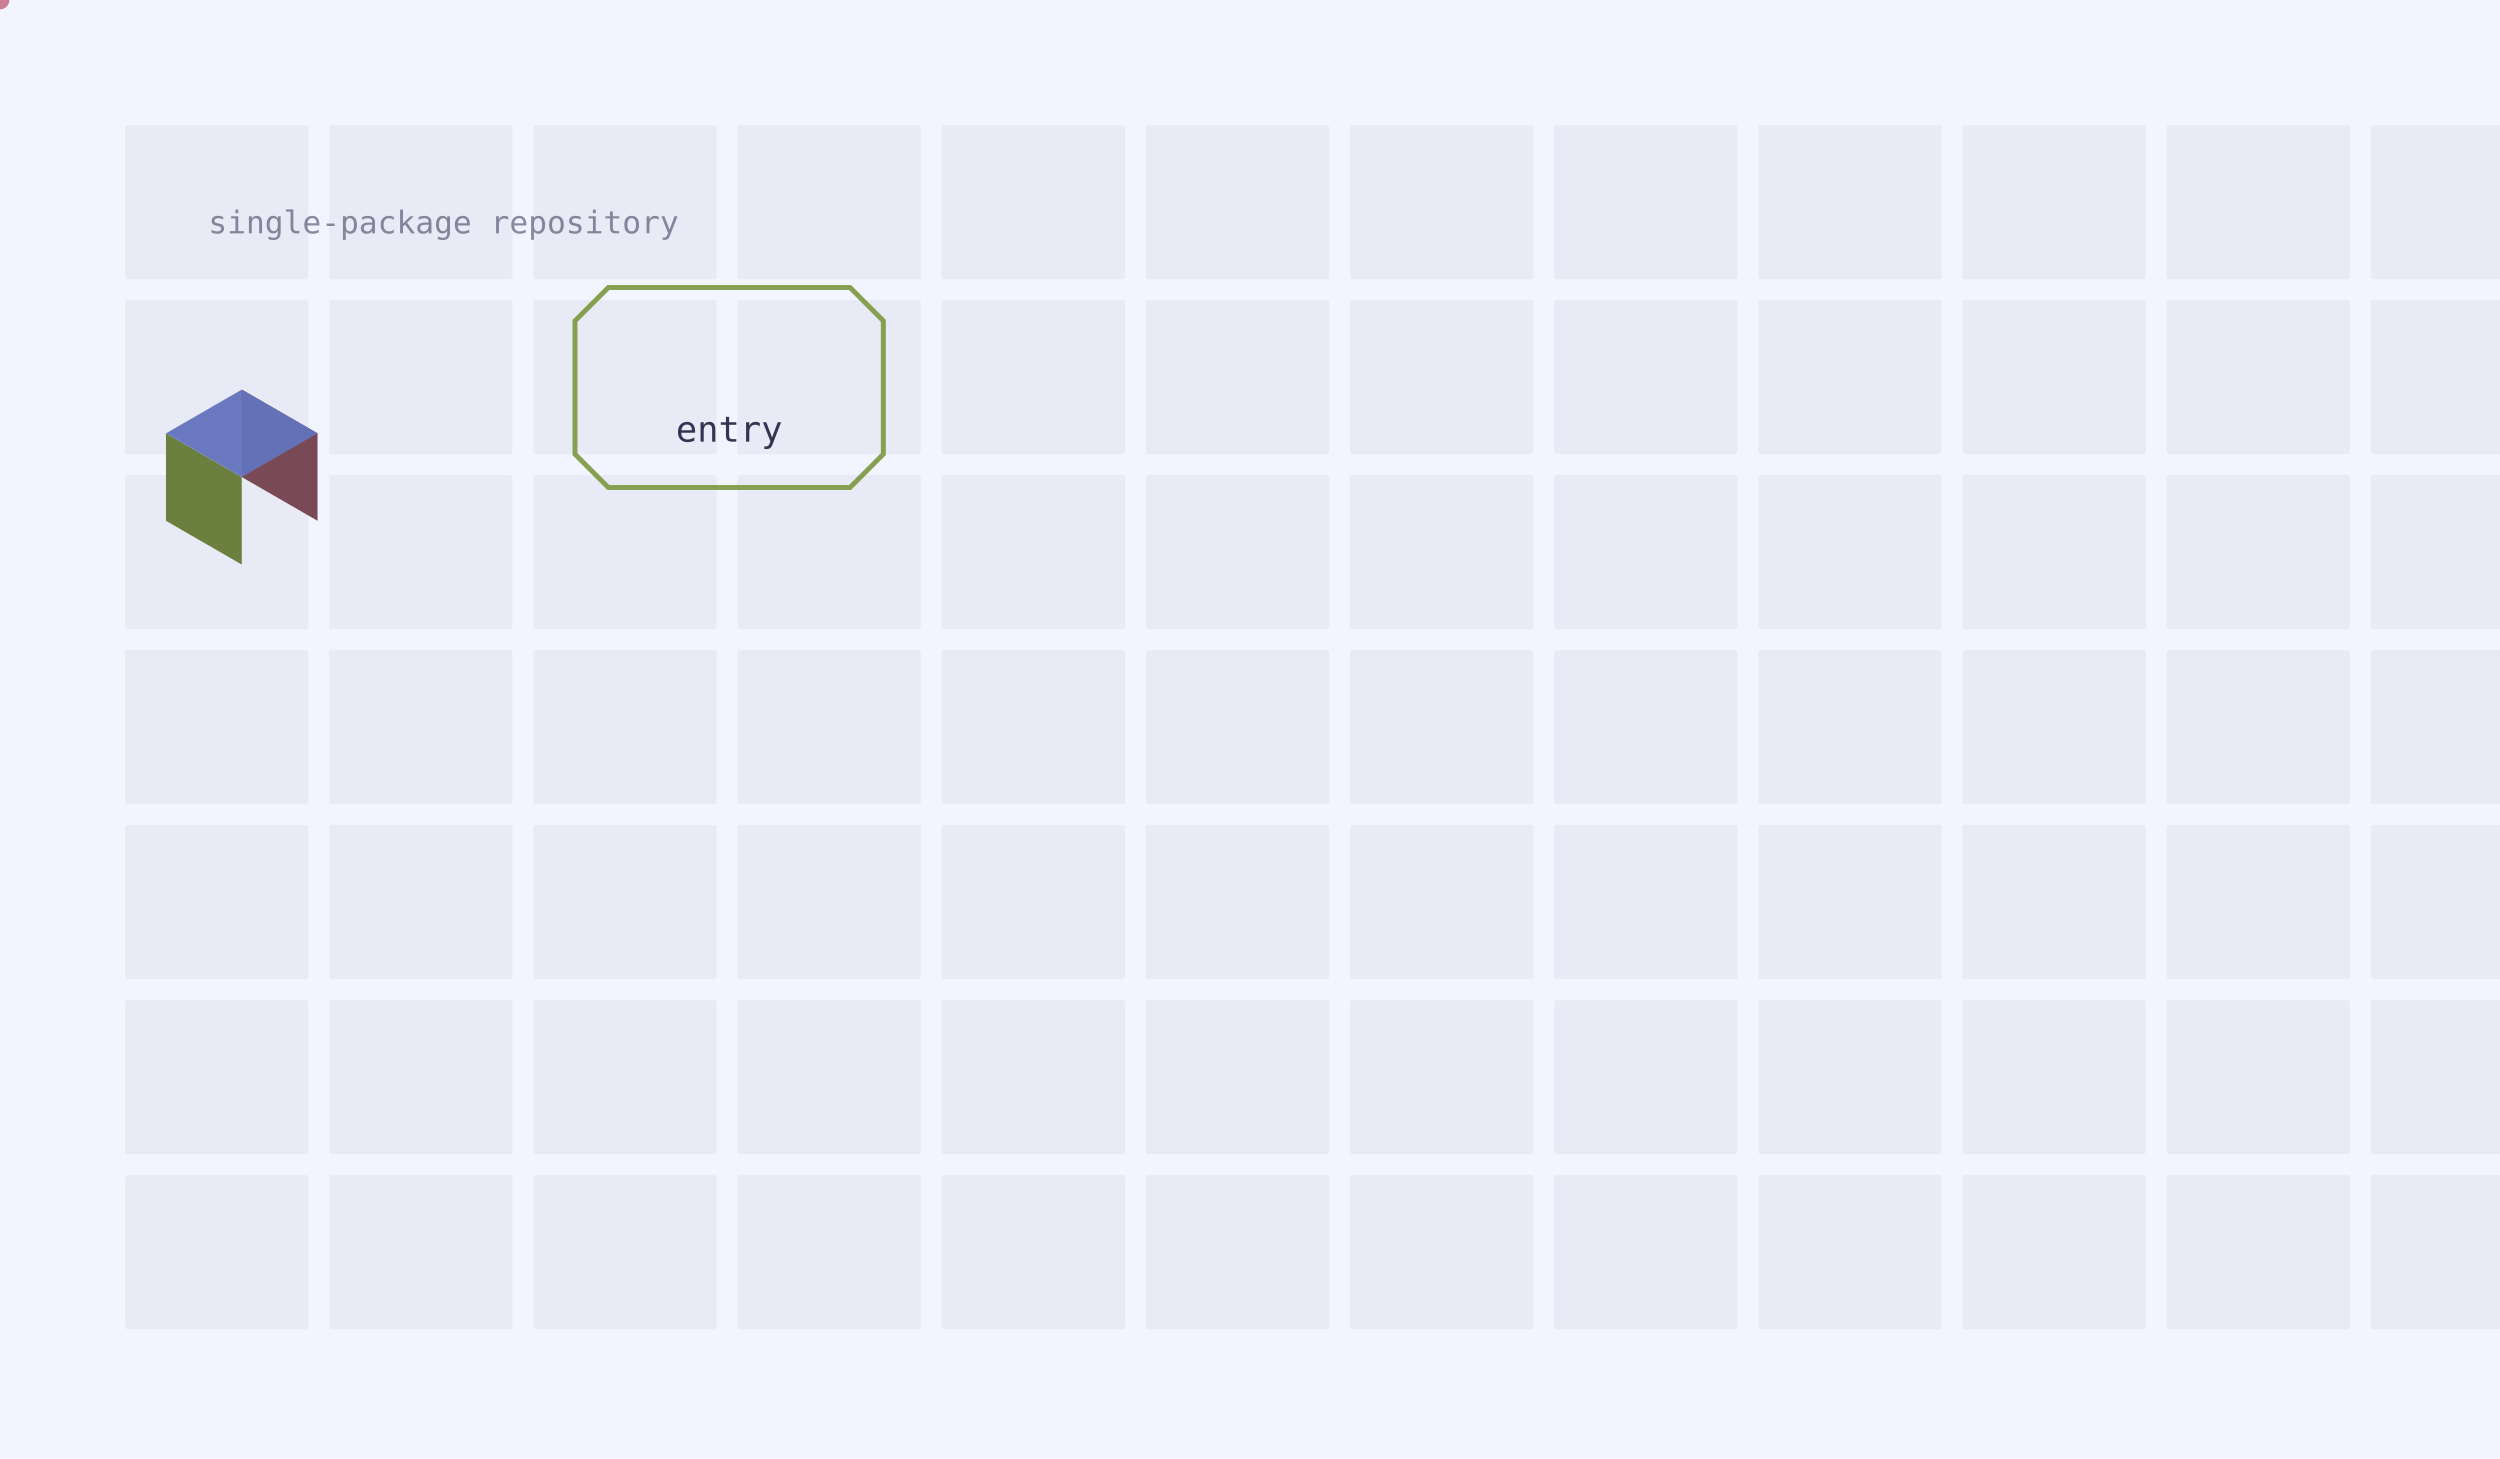
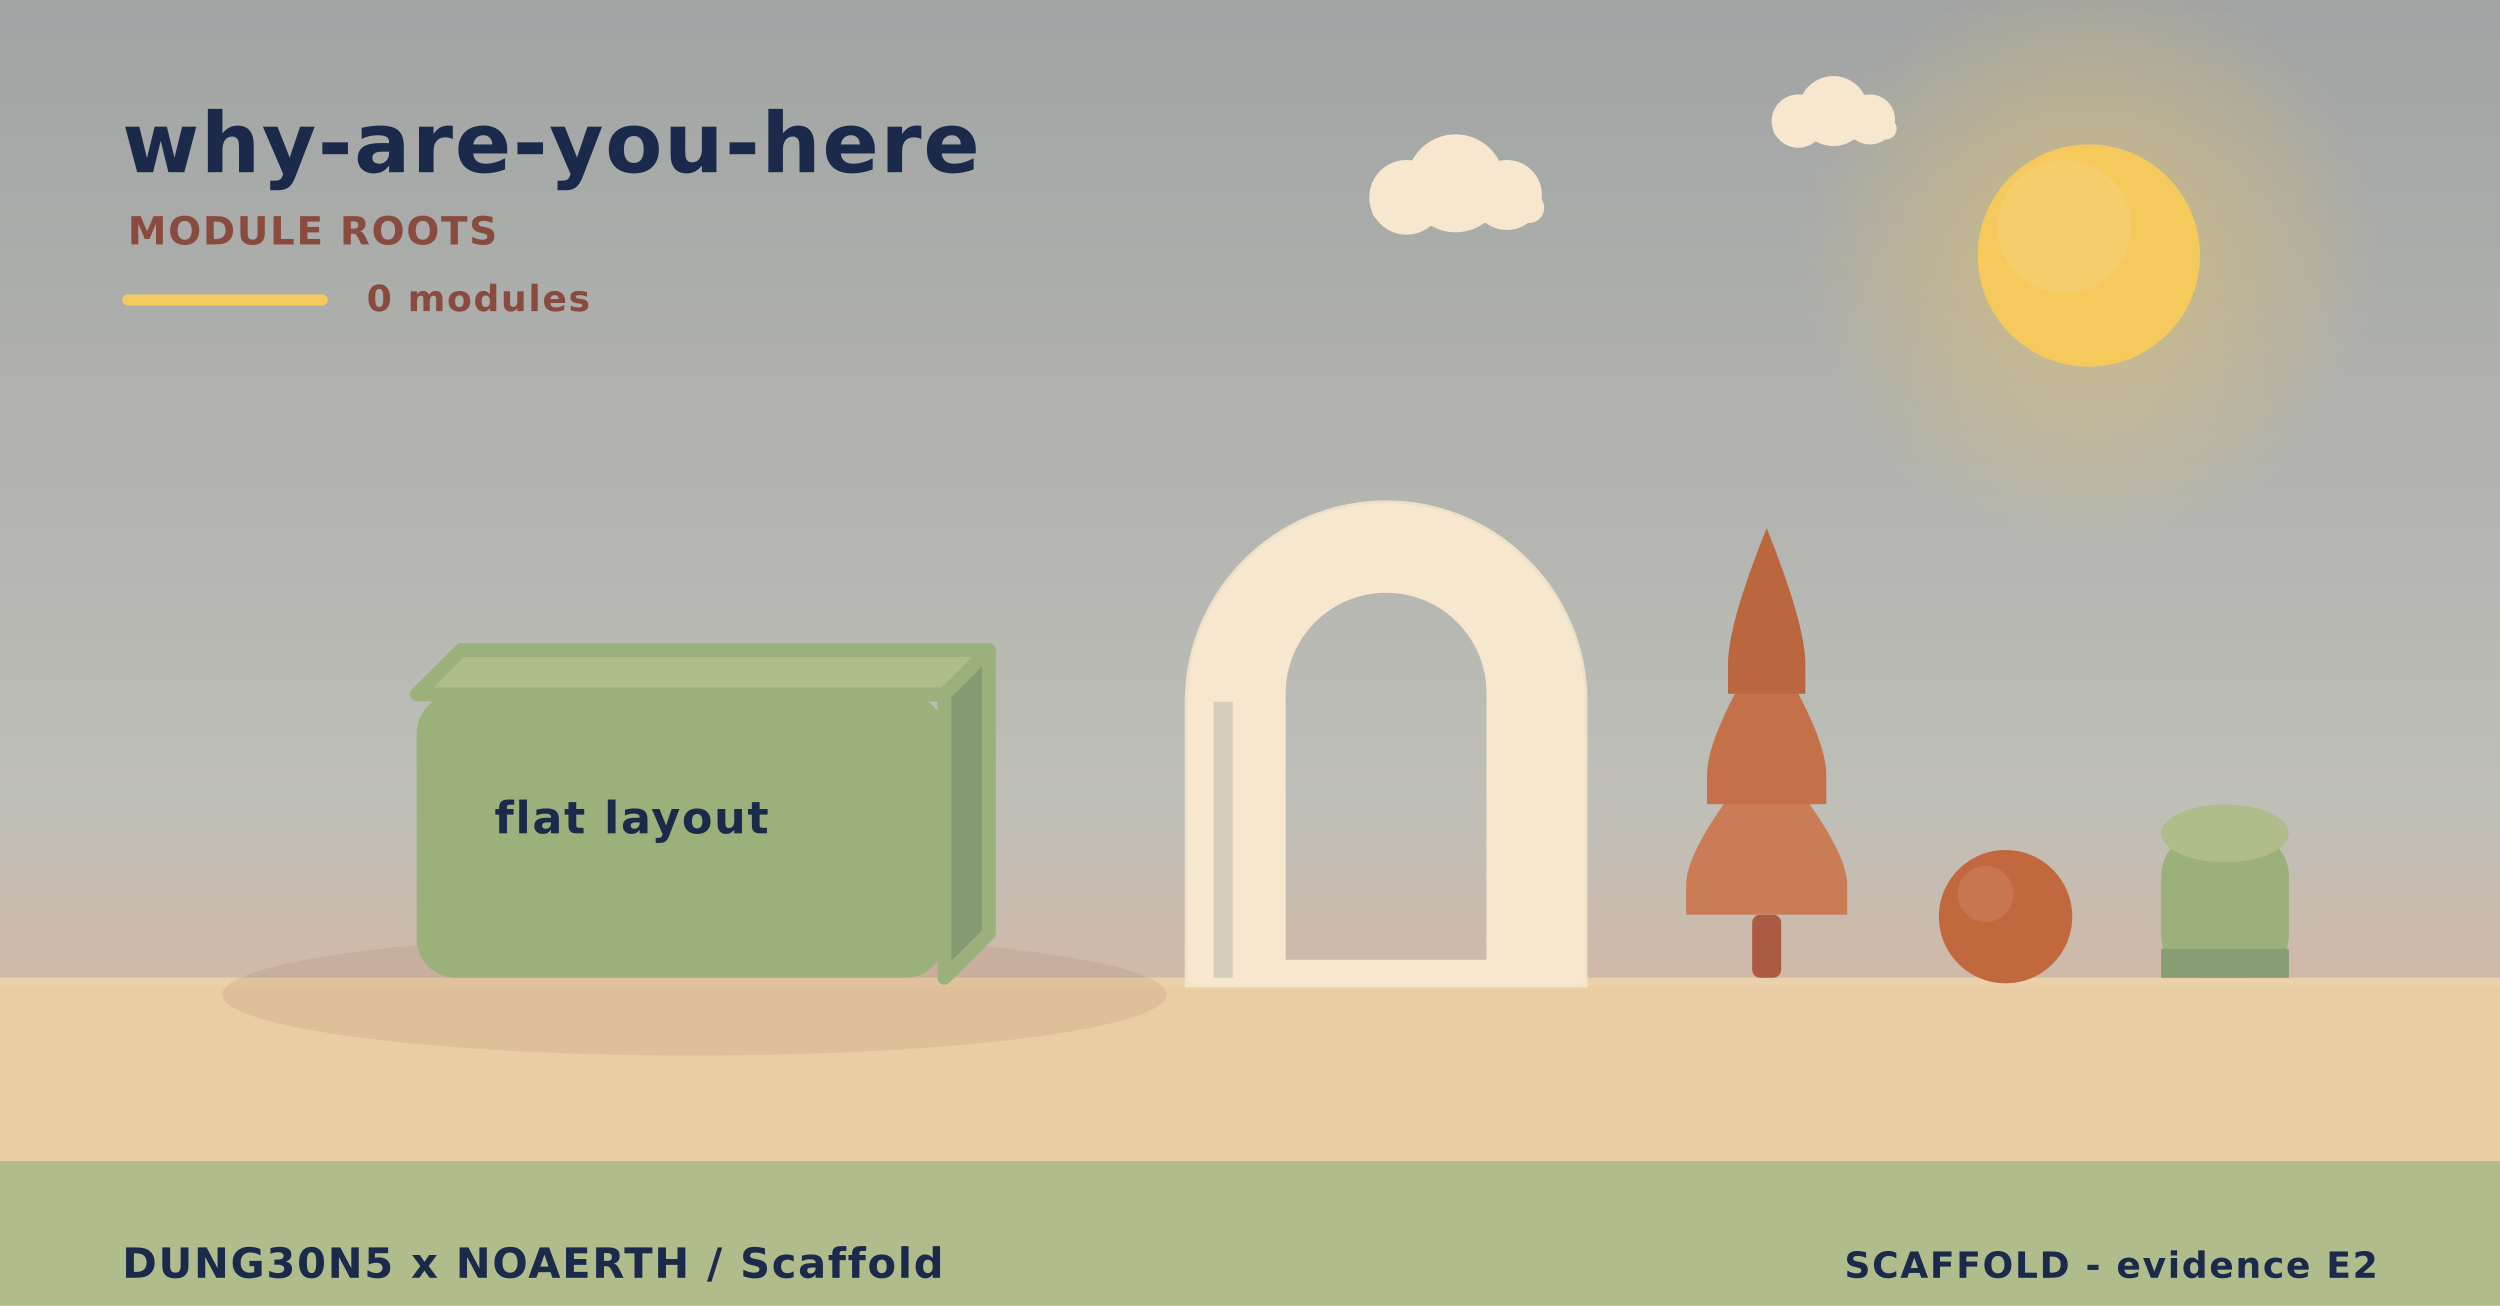
- <svg xmlns="http://www.w3.org/2000/svg" viewBox="0 0 1200 700" width="1200" height="700" role="img" aria-label="why-are-you-here architecture">
-   <rect width="1200" height="700" fill="#f2f4ff" />
-   <defs>
-     <linearGradient id="ga" x1="0" y1="0" x2="1" y2="1">
-       <stop offset="0%" stop-color="#6473bc" />
-       <stop offset="100%" stop-color="#829d44" />
-     </linearGradient>
-   </defs>
-   <rect x="60.00" y="60.00" width="88.00" height="74.00" rx="1.20" fill="#1f2141" opacity="0.05" />
-   <rect x="158.00" y="60.00" width="88.00" height="74.00" rx="1.20" fill="#1f2141" opacity="0.05" />
-   <rect x="256.00" y="60.00" width="88.00" height="74.00" rx="1.20" fill="#1f2141" opacity="0.05" />
-   <rect x="354.00" y="60.00" width="88.00" height="74.00" rx="1.20" fill="#1f2141" opacity="0.05" />
-   <rect x="452.00" y="60.00" width="88.00" height="74.00" rx="1.20" fill="#1f2141" opacity="0.05" />
-   <rect x="550.00" y="60.00" width="88.00" height="74.00" rx="1.20" fill="#1f2141" opacity="0.05" />
-   <rect x="648.00" y="60.00" width="88.00" height="74.00" rx="1.20" fill="#1f2141" opacity="0.05" />
-   <rect x="746.00" y="60.00" width="88.00" height="74.00" rx="1.20" fill="#1f2141" opacity="0.05" />
-   <rect x="844.00" y="60.00" width="88.00" height="74.00" rx="1.20" fill="#1f2141" opacity="0.05" />
-   <rect x="942.00" y="60.00" width="88.00" height="74.00" rx="1.20" fill="#1f2141" opacity="0.05" />
-   <rect x="1040.00" y="60.00" width="88.00" height="74.00" rx="1.20" fill="#1f2141" opacity="0.05" />
-   <rect x="1138.00" y="60.00" width="88.00" height="74.00" rx="1.20" fill="#1f2141" opacity="0.05" />
-   <rect x="60.00" y="144.00" width="88.00" height="74.00" rx="1.20" fill="#1f2141" opacity="0.05" />
-   <rect x="158.00" y="144.00" width="88.00" height="74.00" rx="1.20" fill="#1f2141" opacity="0.05" />
-   <rect x="256.00" y="144.00" width="88.00" height="74.00" rx="1.20" fill="#1f2141" opacity="0.05" />
-   <rect x="354.00" y="144.00" width="88.00" height="74.00" rx="1.20" fill="#1f2141" opacity="0.05" />
-   <rect x="452.00" y="144.00" width="88.00" height="74.00" rx="1.20" fill="#1f2141" opacity="0.05" />
-   <rect x="550.00" y="144.00" width="88.00" height="74.00" rx="1.20" fill="#1f2141" opacity="0.05" />
-   <rect x="648.00" y="144.00" width="88.00" height="74.00" rx="1.20" fill="#1f2141" opacity="0.05" />
-   <rect x="746.00" y="144.00" width="88.00" height="74.00" rx="1.20" fill="#1f2141" opacity="0.05" />
-   <rect x="844.00" y="144.00" width="88.00" height="74.00" rx="1.20" fill="#1f2141" opacity="0.05" />
-   <rect x="942.00" y="144.00" width="88.00" height="74.00" rx="1.20" fill="#1f2141" opacity="0.05" />
-   <rect x="1040.00" y="144.00" width="88.00" height="74.00" rx="1.20" fill="#1f2141" opacity="0.05" />
-   <rect x="1138.00" y="144.00" width="88.00" height="74.00" rx="1.20" fill="#1f2141" opacity="0.05" />
-   <rect x="60.00" y="228.00" width="88.00" height="74.00" rx="1.20" fill="#1f2141" opacity="0.05" />
-   <rect x="158.00" y="228.00" width="88.00" height="74.00" rx="1.20" fill="#1f2141" opacity="0.05" />
-   <rect x="256.00" y="228.00" width="88.00" height="74.00" rx="1.20" fill="#1f2141" opacity="0.05" />
-   <rect x="354.00" y="228.00" width="88.00" height="74.00" rx="1.20" fill="#1f2141" opacity="0.05" />
-   <rect x="452.00" y="228.00" width="88.00" height="74.00" rx="1.20" fill="#1f2141" opacity="0.05" />
-   <rect x="550.00" y="228.00" width="88.00" height="74.00" rx="1.20" fill="#1f2141" opacity="0.05" />
-   <rect x="648.00" y="228.00" width="88.00" height="74.00" rx="1.20" fill="#1f2141" opacity="0.05" />
-   <rect x="746.00" y="228.00" width="88.00" height="74.00" rx="1.20" fill="#1f2141" opacity="0.05" />
-   <rect x="844.00" y="228.00" width="88.00" height="74.00" rx="1.20" fill="#1f2141" opacity="0.05" />
-   <rect x="942.00" y="228.00" width="88.00" height="74.00" rx="1.20" fill="#1f2141" opacity="0.05" />
-   <rect x="1040.00" y="228.00" width="88.00" height="74.00" rx="1.20" fill="#1f2141" opacity="0.05" />
-   <rect x="1138.00" y="228.00" width="88.00" height="74.00" rx="1.20" fill="#1f2141" opacity="0.05" />
-   <rect x="60.00" y="312.00" width="88.00" height="74.00" rx="1.20" fill="#1f2141" opacity="0.05" />
-   <rect x="158.00" y="312.00" width="88.00" height="74.00" rx="1.20" fill="#1f2141" opacity="0.05" />
-   <rect x="256.00" y="312.00" width="88.00" height="74.00" rx="1.20" fill="#1f2141" opacity="0.05" />
-   <rect x="354.00" y="312.00" width="88.00" height="74.00" rx="1.20" fill="#1f2141" opacity="0.05" />
-   <rect x="452.00" y="312.00" width="88.00" height="74.00" rx="1.20" fill="#1f2141" opacity="0.05" />
-   <rect x="550.00" y="312.00" width="88.00" height="74.00" rx="1.20" fill="#1f2141" opacity="0.05" />
-   <rect x="648.00" y="312.00" width="88.00" height="74.00" rx="1.20" fill="#1f2141" opacity="0.05" />
-   <rect x="746.00" y="312.00" width="88.00" height="74.00" rx="1.20" fill="#1f2141" opacity="0.05" />
-   <rect x="844.00" y="312.00" width="88.00" height="74.00" rx="1.20" fill="#1f2141" opacity="0.05" />
-   <rect x="942.00" y="312.00" width="88.00" height="74.00" rx="1.20" fill="#1f2141" opacity="0.05" />
-   <rect x="1040.00" y="312.00" width="88.00" height="74.00" rx="1.20" fill="#1f2141" opacity="0.05" />
-   <rect x="1138.00" y="312.00" width="88.00" height="74.00" rx="1.20" fill="#1f2141" opacity="0.05" />
-   <rect x="60.00" y="396.00" width="88.00" height="74.00" rx="1.20" fill="#1f2141" opacity="0.05" />
-   <rect x="158.00" y="396.00" width="88.00" height="74.00" rx="1.20" fill="#1f2141" opacity="0.05" />
-   <rect x="256.00" y="396.00" width="88.00" height="74.00" rx="1.20" fill="#1f2141" opacity="0.05" />
-   <rect x="354.00" y="396.00" width="88.00" height="74.00" rx="1.20" fill="#1f2141" opacity="0.05" />
-   <rect x="452.00" y="396.00" width="88.00" height="74.00" rx="1.20" fill="#1f2141" opacity="0.05" />
-   <rect x="550.00" y="396.00" width="88.00" height="74.00" rx="1.20" fill="#1f2141" opacity="0.05" />
-   <rect x="648.00" y="396.00" width="88.00" height="74.00" rx="1.20" fill="#1f2141" opacity="0.05" />
-   <rect x="746.00" y="396.00" width="88.00" height="74.00" rx="1.20" fill="#1f2141" opacity="0.05" />
-   <rect x="844.00" y="396.00" width="88.00" height="74.00" rx="1.20" fill="#1f2141" opacity="0.05" />
-   <rect x="942.00" y="396.00" width="88.00" height="74.00" rx="1.20" fill="#1f2141" opacity="0.05" />
-   <rect x="1040.00" y="396.00" width="88.00" height="74.00" rx="1.20" fill="#1f2141" opacity="0.05" />
-   <rect x="1138.00" y="396.00" width="88.00" height="74.00" rx="1.20" fill="#1f2141" opacity="0.05" />
-   <rect x="60.00" y="480.00" width="88.00" height="74.00" rx="1.20" fill="#1f2141" opacity="0.05" />
-   <rect x="158.00" y="480.00" width="88.00" height="74.00" rx="1.20" fill="#1f2141" opacity="0.05" />
-   <rect x="256.00" y="480.00" width="88.00" height="74.00" rx="1.20" fill="#1f2141" opacity="0.05" />
-   <rect x="354.00" y="480.00" width="88.00" height="74.00" rx="1.20" fill="#1f2141" opacity="0.05" />
-   <rect x="452.00" y="480.00" width="88.00" height="74.00" rx="1.20" fill="#1f2141" opacity="0.05" />
-   <rect x="550.00" y="480.00" width="88.00" height="74.00" rx="1.20" fill="#1f2141" opacity="0.05" />
-   <rect x="648.00" y="480.00" width="88.00" height="74.00" rx="1.20" fill="#1f2141" opacity="0.05" />
-   <rect x="746.00" y="480.00" width="88.00" height="74.00" rx="1.20" fill="#1f2141" opacity="0.05" />
-   <rect x="844.00" y="480.00" width="88.00" height="74.00" rx="1.20" fill="#1f2141" opacity="0.05" />
-   <rect x="942.00" y="480.00" width="88.00" height="74.00" rx="1.20" fill="#1f2141" opacity="0.05" />
-   <rect x="1040.00" y="480.00" width="88.00" height="74.00" rx="1.20" fill="#1f2141" opacity="0.05" />
-   <rect x="1138.00" y="480.00" width="88.00" height="74.00" rx="1.20" fill="#1f2141" opacity="0.05" />
-   <rect x="60.00" y="564.00" width="88.00" height="74.00" rx="1.20" fill="#1f2141" opacity="0.05" />
-   <rect x="158.00" y="564.00" width="88.00" height="74.00" rx="1.20" fill="#1f2141" opacity="0.05" />
-   <rect x="256.00" y="564.00" width="88.00" height="74.00" rx="1.20" fill="#1f2141" opacity="0.05" />
-   <rect x="354.00" y="564.00" width="88.00" height="74.00" rx="1.20" fill="#1f2141" opacity="0.05" />
-   <rect x="452.00" y="564.00" width="88.00" height="74.00" rx="1.20" fill="#1f2141" opacity="0.05" />
-   <rect x="550.00" y="564.00" width="88.00" height="74.00" rx="1.20" fill="#1f2141" opacity="0.05" />
-   <rect x="648.00" y="564.00" width="88.00" height="74.00" rx="1.20" fill="#1f2141" opacity="0.05" />
-   <rect x="746.00" y="564.00" width="88.00" height="74.00" rx="1.20" fill="#1f2141" opacity="0.05" />
-   <rect x="844.00" y="564.00" width="88.00" height="74.00" rx="1.20" fill="#1f2141" opacity="0.05" />
-   <rect x="942.00" y="564.00" width="88.00" height="74.00" rx="1.20" fill="#1f2141" opacity="0.05" />
-   <rect x="1040.00" y="564.00" width="88.00" height="74.00" rx="1.20" fill="#1f2141" opacity="0.05" />
-   <rect x="1138.00" y="564.00" width="88.00" height="74.00" rx="1.20" fill="#1f2141" opacity="0.05" />
-   <path d="M292.00,138.00 H408.00 L424.00,154.00 V218.00 L408.00,234.00 H292.00 L276.00,218.00 V154.00 Z" fill="none" stroke="rgba(100,115,188,0.550)" stroke-width="1.80" opacity="0.90" />
-   <polygon points="116.05,229.00 152.42,250.00 152.42,208.00 116.05,187.00" fill="#73414d" opacity="0.95" />
-   <polygon points="79.67,250.00 116.05,271.00 116.05,229.00 79.67,208.00" fill="#657a35" opacity="0.95" />
-   <polygon points="116.05,187.00 152.42,208.00 116.05,229.00 79.67,208.00" fill="#6473bc" opacity="0.95" />
-   <text x="350" y="212" font-family="ui-monospace,Menlo,monospace" font-size="17" fill="rgba(31,33,65,0.900)" text-anchor="middle">entry</text>
+ <svg xmlns="http://www.w3.org/2000/svg" width="900" height="470" viewBox="0 0 900 470" role="img" aria-label="why-are-you-here - how it is built">
+   <linearGradient id="skya" x1="0" y1="0" x2="0" y2="1">
+     <stop offset="0" stop-color="#a1a4a4" />
+     <stop offset="0.62" stop-color="#bfbfb8" />
+     <stop offset="1" stop-color="#f3ad8a" />
+   </linearGradient>
+   <rect width="900" height="470" fill="url(#skya)" />
+   <radialGradient id="suna">
+     <stop offset="0.35" stop-color="#f5c95c" stop-opacity="0.34" />
+     <stop offset="1" stop-color="#f5c95c" stop-opacity="0" />
+   </radialGradient>
+   <circle cx="752" cy="92" r="104" fill="url(#suna)" />
+   <circle cx="752" cy="92" r="40" fill="#f5c95c" />
+   <circle cx="743.2" cy="81.6" r="24" fill="#f5d27e" opacity="0.5" />
  <g>
-     <path d="M292.00,138.00 H408.00 L424.00,154.00 V218.00 L408.00,234.00 H292.00 L276.00,218.00 V154.00 Z" fill="none" stroke="#829d44" stroke-width="2.40" opacity="0.90" />
-     <animate attributeName="opacity" values="0.25;1.0;0.25" dur="22.4s" begin="0.0s" repeatCount="indefinite" />
+     <circle cx="524" cy="66" r="17.64" fill="#f6e7ce" />
+     <circle cx="506.36" cy="71.04" r="13.44" fill="#f6e7ce" />
+     <circle cx="542.48" cy="70.2" r="12.6" fill="#f6e7ce" />
+     <rect x="493.76" y="69.36" width="62.16" height="10.92" rx="5.46" fill="#f6e7ce" />
+     <animateTransform attributeName="transform" type="translate" values="0 0;24 0;0 0" dur="36s" begin="0s" repeatCount="indefinite" />
  </g>
-   <g opacity="0.9">
-     <circle cx="0.00" cy="0.00" r="4.50" fill="#c77085" opacity="1.00" />
-     <animateTransform attributeName="transform" type="translate" values="350.00,184.00 350.00,184.00" dur="7.467s" begin="0.0s" repeatCount="indefinite" />
-     <animateTransform attributeName="transform" type="translate" values="350.00,184.00 350.00,184.00" dur="7.467s" begin="3.733s" repeatCount="indefinite" />
+   <g>
+     <circle cx="660" cy="40" r="12.6" fill="#f6e7ce" />
+     <circle cx="647.4" cy="43.6" r="9.6" fill="#f6e7ce" />
+     <circle cx="673.2" cy="43" r="9" fill="#f6e7ce" />
+     <rect x="638.4" y="42.4" width="44.4" height="7.8" rx="3.9" fill="#f6e7ce" />
+     <animateTransform attributeName="transform" type="translate" values="0 0;-18 0;0 0" dur="46s" begin="3s" repeatCount="indefinite" />
  </g>
-   <text x="100" y="112" font-family="ui-monospace,Menlo,monospace" font-size="15" fill="rgba(31,33,65,0.500)">single-package repository</text>
+   <rect x="0" y="352" width="900" height="118" fill="#e9cda3" />
+   <rect x="0" y="352" width="900" height="3" fill="#ebd1a9" />
+   <text x="44" y="62" font-family="Verdana,DejaVu Sans,sans-serif" font-size="30" font-weight="700" letter-spacing="0.6" fill="#1b2a4a" text-anchor="start">why-are-you-here</text>
+   <text x="46" y="88" font-family="Verdana,DejaVu Sans,sans-serif" font-size="14" font-weight="700" letter-spacing="0.6" fill="#894b3f" text-anchor="start">MODULE ROOTS</text>
+   <rect x="44" y="106" width="74" height="4" rx="2" fill="#f5c95c" />
+   <text x="132" y="112" font-family="Verdana,DejaVu Sans,sans-serif" font-size="13" font-weight="700" letter-spacing="0.6" fill="#894b3f" text-anchor="start">0 modules</text>
+   <ellipse cx="250" cy="358" rx="170" ry="22" fill="rgba(138,90,68,0.11)" />
+   <path d="M150,250 L340,250 L356,234 L166,234 Z" fill="#afbc8c" stroke="#9bb07a" stroke-width="5" stroke-linejoin="round" />
+   <path d="M340,250 L356,234 L356,336 L340,352 Z" fill="#859972" stroke="#9bb07a" stroke-width="5" stroke-linejoin="round" />
+   <rect x="150" y="250" width="190" height="102" rx="14" fill="#9bb07a" />
+   <text x="178" y="300" font-family="Verdana,DejaVu Sans,sans-serif" font-size="16" font-weight="700" letter-spacing="0.6" fill="#1b2a4a" text-anchor="start">flat layout</text>
+   <path d="M430,352 L430,252.64 A69,69 0 0 1 568,252.64 L568,352 Z M460.36,348 L460.36,249.55 A38.64,38.64 0 0 1 537.64,249.55 L537.64,348 Z" fill="#f6e7ce" fill-rule="evenodd" stroke="#f6e7ce" stroke-width="5" stroke-linejoin="round" />
+   <path d="M430,352 L430,252.64 A69,69 0 0 1 568,252.64 L568,352 Z" fill="none" stroke="#f6e7ce" stroke-width="7" stroke-linecap="round" opacity="0.85" />
+   <rect x="436.9" y="252.64" width="6.9" height="99.36" fill="#d7cdbc" />
+   <rect x="630.78" y="329.28" width="10.44" height="22.72" rx="2.9" fill="#ac5b43" />
+   <path d="M636,269.64 Q607,304.23 607,318.54 Q607,329.28 607,329.28 L665,329.28 Q665,329.28 665,318.54 Q665,304.23 636,269.64 Z" fill="#c97c56" />
+   <path d="M636,229.88 Q614.54,264.47 614.54,278.78 Q614.54,289.52 614.54,289.52 L657.46,289.52 Q657.46,289.52 657.46,278.78 Q657.46,264.47 636,229.88 Z" fill="#c47048" />
+   <path d="M636,190.12 Q622.08,224.71 622.08,239.02 Q622.08,249.76 622.08,249.76 L649.92,249.76 Q649.92,249.76 649.92,239.02 Q649.92,224.71 636,190.12 Z" fill="#ba663f" />
+   <circle cx="722" cy="330" r="24" fill="#c1683f" />
+   <circle cx="714.8" cy="321.84" r="10.08" fill="#cc815c" opacity="0.55" />
+   <rect x="778" y="300" width="46" height="52" rx="15.33" fill="#9bb07a" />
+   <ellipse cx="801" cy="300" rx="23" ry="10.4" fill="#afbc8c" />
+   <rect x="778" y="341.6" width="46" height="10.4" fill="#899d73" />
+   <rect x="0" y="418" width="900" height="52" rx="0" fill="#adbb8b" opacity="0.94" />
+   <text x="44" y="460" font-family="Verdana,DejaVu Sans,sans-serif" font-size="15" font-weight="700" letter-spacing="0.6" fill="#1b2a4a" text-anchor="start">DUNG30N5 x NOAERTH  /  Scaffold</text>
+   <text x="856" y="460" font-family="Verdana,DejaVu Sans,sans-serif" font-size="13" font-weight="700" letter-spacing="0.6" fill="#1b2a4a" text-anchor="end">SCAFFOLD  -  evidence E2</text>
</svg>
